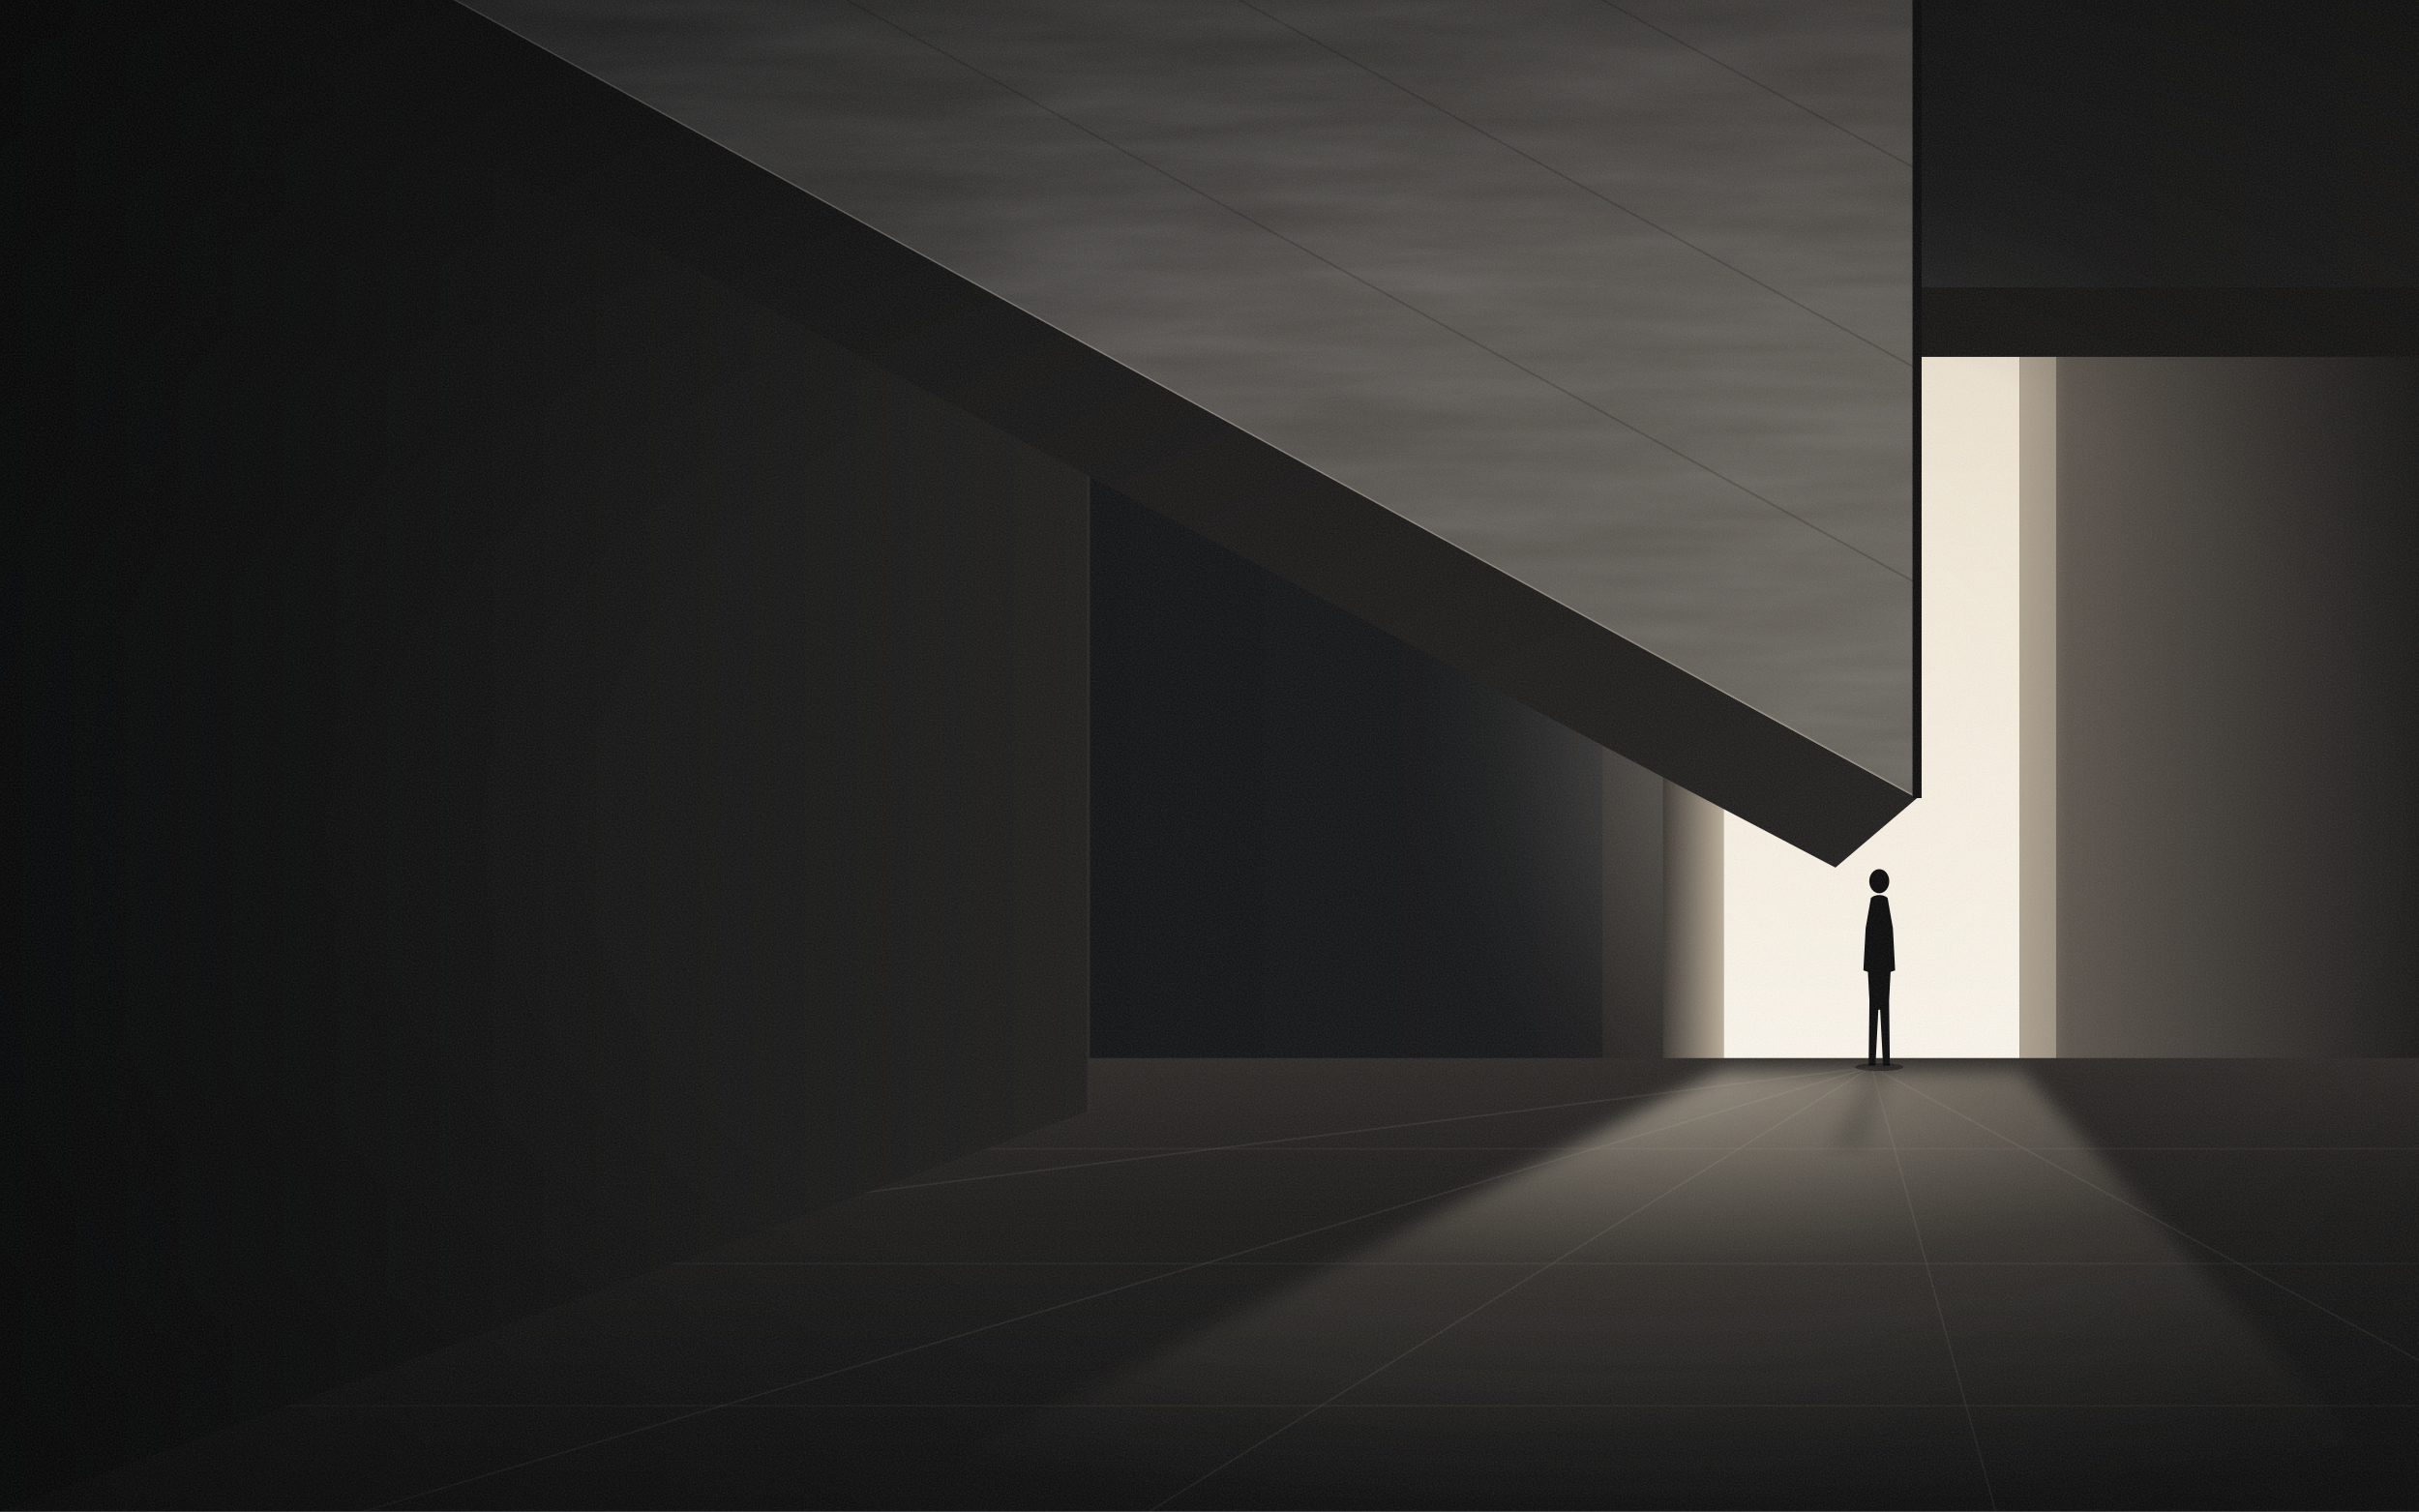
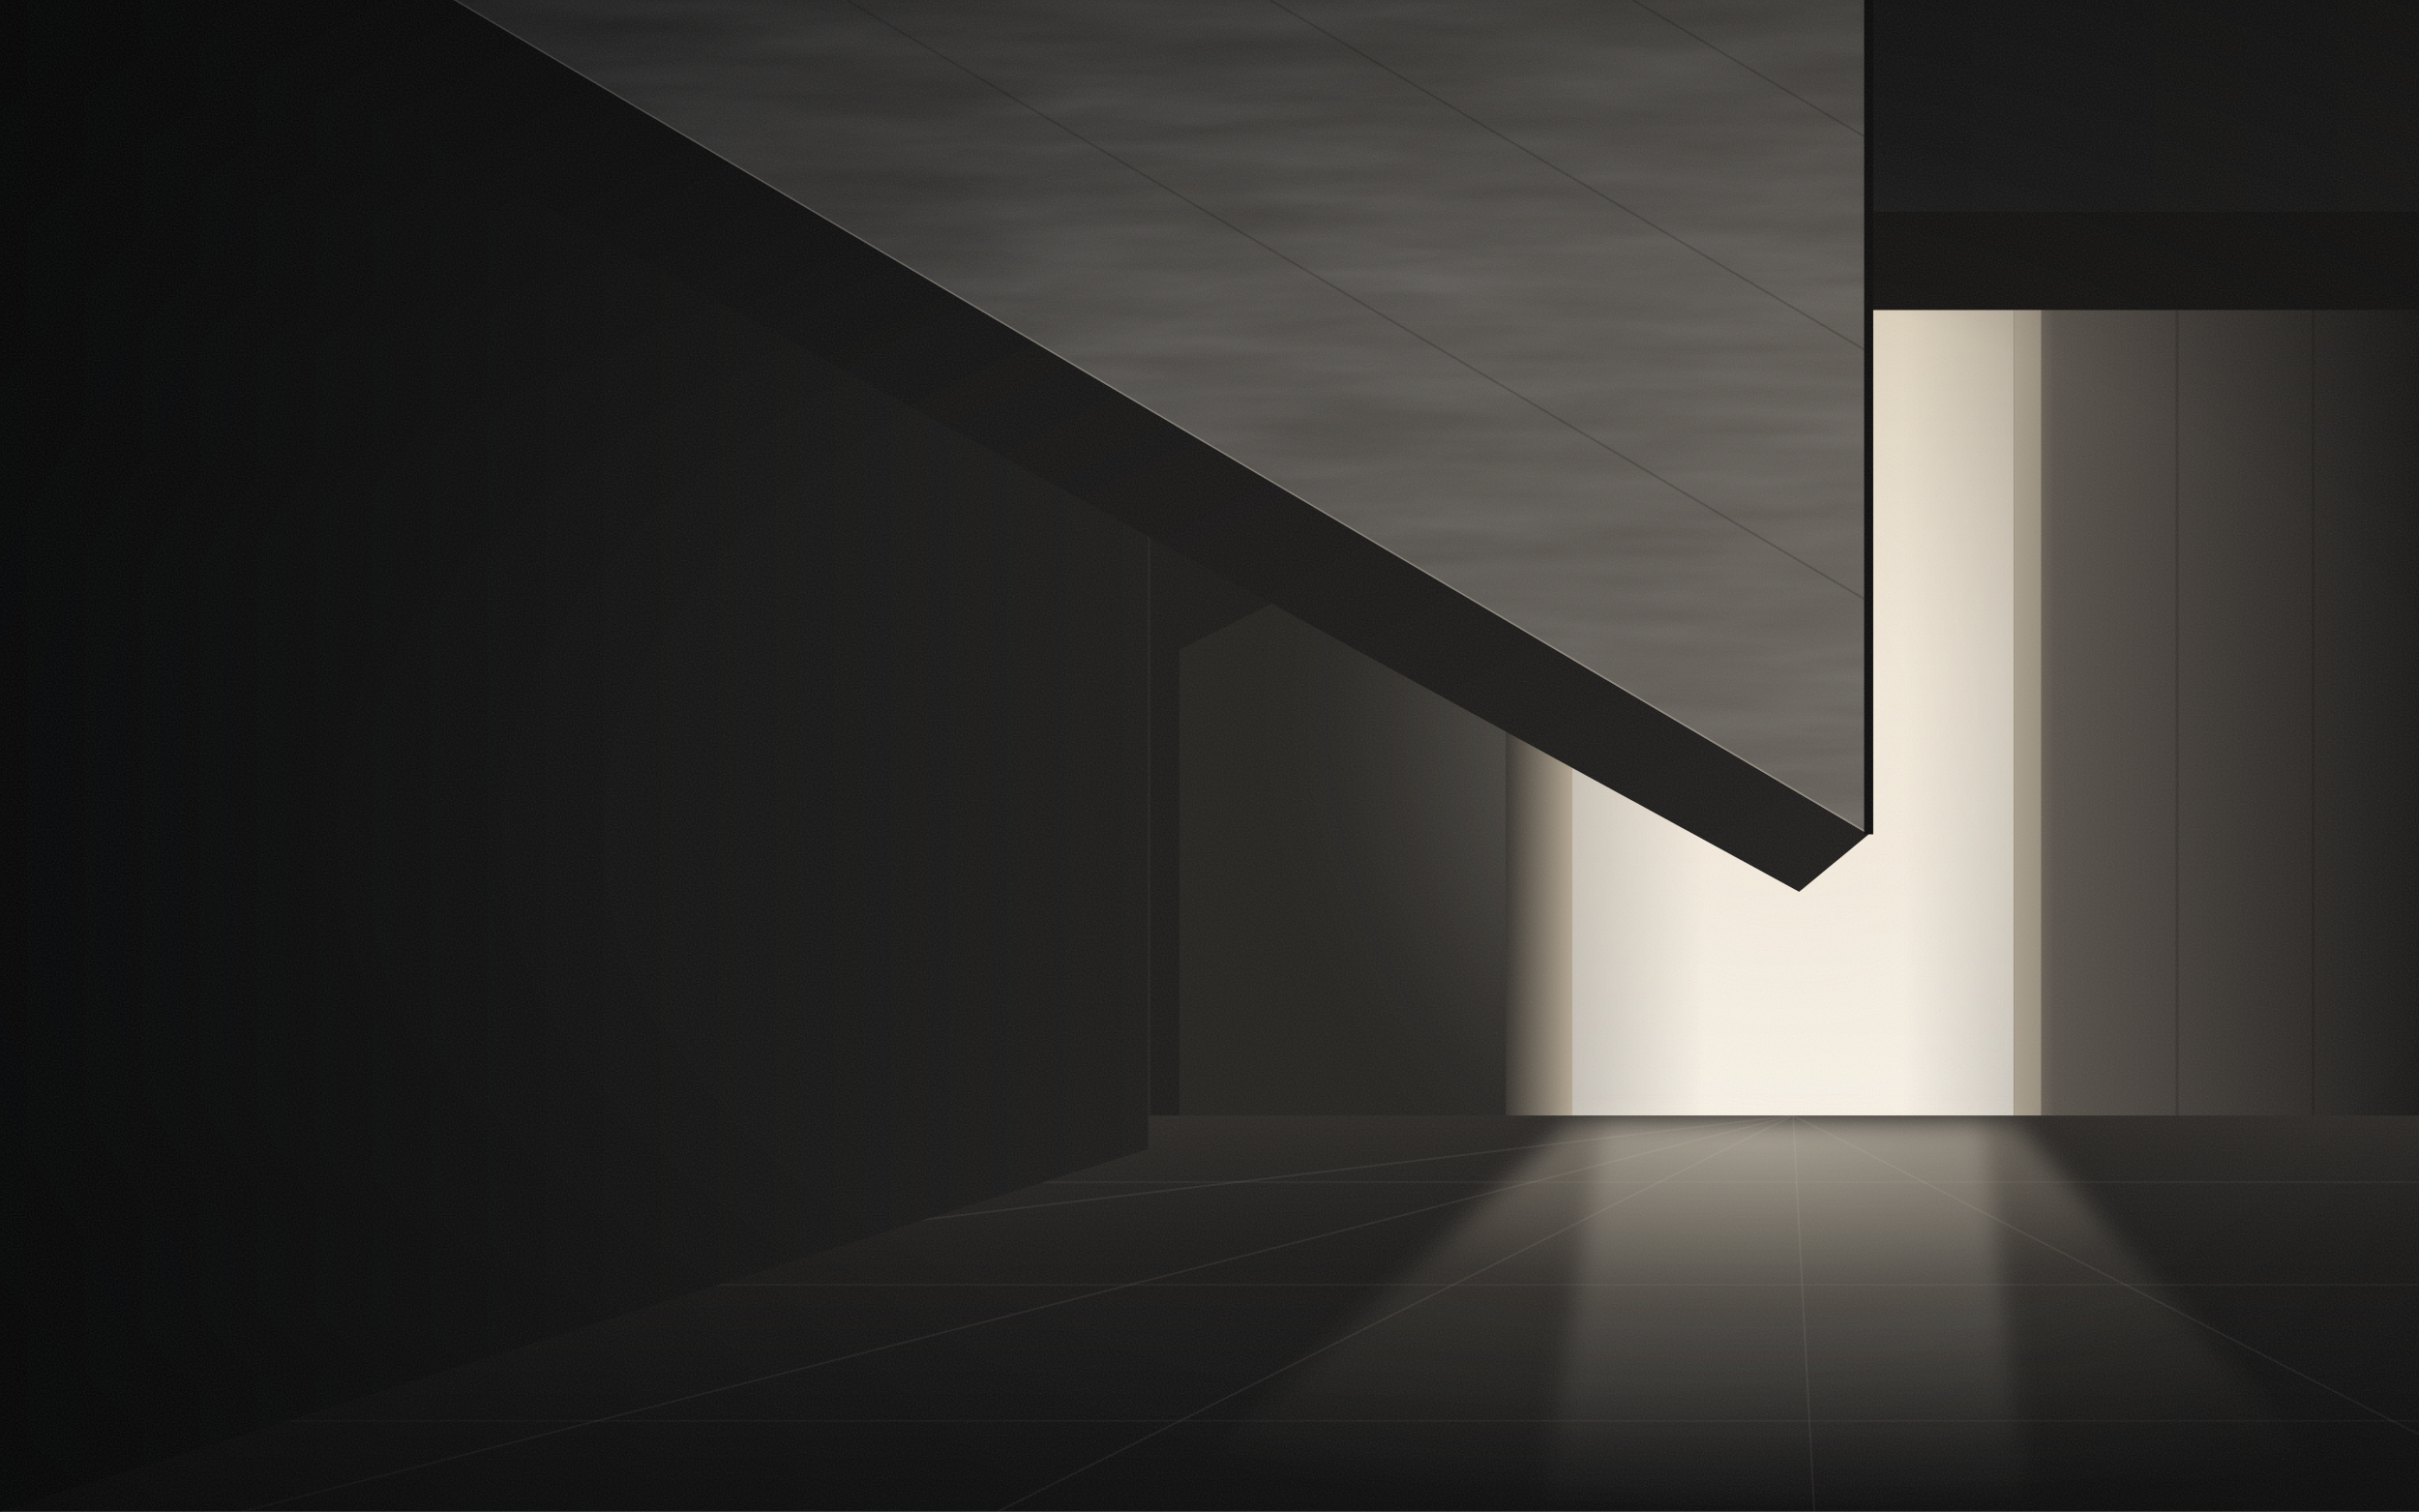
<svg xmlns="http://www.w3.org/2000/svg" viewBox="0 0 1600 1000" preserveAspectRatio="xMidYMid slice">
  <defs>
    <linearGradient id="bg" x1="0" y1="0" x2="1" y2="0">
      <stop offset="0" stop-color="#08090B" />
      <stop offset=".55" stop-color="#121315" />
      <stop offset="1" stop-color="#1A1918" />
    </linearGradient>
    <linearGradient id="beam" x1="0" y1="0" x2="1" y2=".6">
-       <stop offset="0" stop-color="#2B2B2C" />
-       <stop offset=".55" stop-color="#46433F" />
-       <stop offset="1" stop-color="#5E5952" />
+       <stop offset="0" stop-color="#2A2A2B" />
+       <stop offset=".55" stop-color="#44413D" />
+       <stop offset="1" stop-color="#5C5750" />
    </linearGradient>
    <linearGradient id="under" x1="0" y1="0" x2="1" y2="1">
-       <stop offset="0" stop-color="#0C0C0D" />
-       <stop offset="1" stop-color="#211F1D" />
+       <stop offset="0" stop-color="#0B0B0C" />
+       <stop offset="1" stop-color="#201E1C" />
    </linearGradient>
    <linearGradient id="door" x1="0" y1="0" x2="0" y2="1">
-       <stop offset="0" stop-color="#E9DECB" />
-       <stop offset=".6" stop-color="#F6EFE3" />
-       <stop offset="1" stop-color="#FBF6EE" />
+       <stop offset="0" stop-color="#D9CDB8" />
+       <stop offset=".45" stop-color="#EEE5D6" />
+       <stop offset="1" stop-color="#F8F2E8" />
+     </linearGradient>
+     <linearGradient id="doorSide" x1="0" y1="0" x2="1" y2="0">
+       <stop offset="0" stop-color="#000" stop-opacity=".22" />
+       <stop offset=".3" stop-color="#000" stop-opacity="0" />
+       <stop offset=".75" stop-color="#000" stop-opacity="0" />
+       <stop offset="1" stop-color="#000" stop-opacity=".18" />
    </linearGradient>
    <linearGradient id="pillar" x1="0" y1="0" x2="1" y2="0">
      <stop offset="0" stop-color="#8A7F70" />
-       <stop offset=".12" stop-color="#5A534B" />
-       <stop offset=".7" stop-color="#2E2B28" />
-       <stop offset="1" stop-color="#1A1918" />
+       <stop offset=".1" stop-color="#57514A" />
+       <stop offset=".7" stop-color="#2D2A27" />
+       <stop offset="1" stop-color="#191817" />
    </linearGradient>
    <linearGradient id="jamb" x1="0" y1="0" x2="1" y2="0">
-       <stop offset="0" stop-color="#3A3530" />
-       <stop offset="1" stop-color="#B9AC98" />
+       <stop offset="0" stop-color="#36322D" />
+       <stop offset="1" stop-color="#B4A792" />
    </linearGradient>
    <linearGradient id="leftwall" x1="0" y1="0" x2="1" y2="0">
      <stop offset="0" stop-color="#060708" />
-       <stop offset="1" stop-color="#1D1C1B" />
+       <stop offset="1" stop-color="#1C1B1A" />
    </linearGradient>
    <linearGradient id="floor" x1="0" y1="0" x2="0" y2="1">
-       <stop offset="0" stop-color="#2A2724" />
+       <stop offset="0" stop-color="#2B2825" />
      <stop offset=".35" stop-color="#1A1918" />
-       <stop offset="1" stop-color="#0E0E0F" />
+       <stop offset="1" stop-color="#0D0D0E" />
    </linearGradient>
    <radialGradient id="spill" cx=".5" cy="0" r="1">
-       <stop offset="0" stop-color="#F3E7D2" stop-opacity=".55" />
-       <stop offset=".45" stop-color="#C9B89E" stop-opacity=".14" />
+       <stop offset="0" stop-color="#F3E7D2" stop-opacity=".5" />
+       <stop offset=".45" stop-color="#C9B89E" stop-opacity=".13" />
      <stop offset="1" stop-color="#C9B89E" stop-opacity="0" />
    </radialGradient>
    <radialGradient id="glow" cx=".5" cy=".5" r=".5">
-       <stop offset="0" stop-color="#F7EEDD" stop-opacity=".5" />
+       <stop offset="0" stop-color="#F7EEDD" stop-opacity=".45" />
      <stop offset="1" stop-color="#F7EEDD" stop-opacity="0" />
    </radialGradient>
-     <radialGradient id="vignette" cx=".62" cy=".55" r=".8">
+     <radialGradient id="vignette" cx=".64" cy=".55" r=".82">
      <stop offset=".45" stop-color="#000" stop-opacity="0" />
-       <stop offset="1" stop-color="#000" stop-opacity=".7" />
+       <stop offset="1" stop-color="#000" stop-opacity=".68" />
    </radialGradient>
    <filter id="grain" x="0" y="0" width="100%" height="100%">
-       <feTurbulence type="fractalNoise" baseFrequency=".9" numOctaves="2" seed="7" result="n" />
+       <feTurbulence type="fractalNoise" baseFrequency=".9" numOctaves="2" seed="7" />
      <feColorMatrix type="saturate" values="0" />
      <feComponentTransfer>
-         <feFuncA type="table" tableValues="0 .22" />
+         <feFuncA type="table" tableValues="0 .2" />
      </feComponentTransfer>
    </filter>
    <filter id="concrete" x="0" y="0" width="100%" height="100%">
      <feTurbulence type="fractalNoise" baseFrequency=".006 .045" numOctaves="3" seed="3" />
      <feColorMatrix type="saturate" values="0" />
      <feComponentTransfer>
        <feFuncA type="table" tableValues="0 .2" />
      </feComponentTransfer>
    </filter>
    <filter id="blur40">
      <feGaussianBlur stdDeviation="40" />
    </filter>
-     <filter id="blur6">
-       <feGaussianBlur stdDeviation="6" />
+     <filter id="blur8">
+       <feGaussianBlur stdDeviation="8" />
    </filter>
    <clipPath id="beamClip">
-       <path d="M300 0H1268V528Z" />
+       <path d="M300 0H1236V552Z" />
    </clipPath>
+     <linearGradient id="refl" x1="0" y1="0" x2="0" y2="1">
+       <stop offset="0" stop-color="#F3E9D8" stop-opacity=".55" />
+       <stop offset="1" stop-color="#F3E9D8" stop-opacity="0" />
+     </linearGradient>
  </defs>
  <rect width="1600" height="1000" fill="url(#bg)" />
-   <rect x="1060" y="190" width="540" height="520" fill="#1E1C1A" />
-   <rect x="1140" y="236" width="196" height="474" fill="url(#door)" />
-   <ellipse cx="1238" cy="470" rx="260" ry="320" fill="url(#glow)" filter="url(#blur40)" />
-   <path d="M1100 236H1140V710H1100Z" fill="url(#jamb)" />
-   <path d="M1336 236H1600V720H1336Z" fill="url(#pillar)" />
-   <path d="M1336 236H1360V716H1336Z" fill="#C8BBA6" opacity=".55" />
-   <rect x="1060" y="190" width="540" height="46" fill="#151413" />
-   <path d="M0 700H1600V1000H0Z" fill="url(#floor)" />
-   <path d="M1140 708H1336L1600 1000H560Z" fill="url(#spill)" filter="url(#blur6)" />
+   <rect x="760" y="140" width="840" height="610" fill="#1C1A18" />
+   <path d="M780 430L1040 300V742H780Z" fill="#24221F" />
+   <rect x="1040" y="205" width="292" height="535" fill="url(#door)" />
+   <rect x="1040" y="205" width="292" height="535" fill="url(#doorSide)" />
+   <ellipse cx="1186" cy="470" rx="300" ry="340" fill="url(#glow)" filter="url(#blur40)" />
+   <path d="M996 205H1040V742H996Z" fill="url(#jamb)" />
+   <path d="M1332 205H1600V748H1332Z" fill="url(#pillar)" />
+   <path d="M1332 205H1350V746H1332Z" fill="#C8BBA6" opacity=".5" />
+   <g stroke="#000" stroke-opacity=".16" stroke-width="2">
+     <path d="M1440 205V748M1530 205V748" />
+   </g>
+   <rect x="1000" y="140" width="600" height="65" fill="#131211" />
+   <path d="M0 738H1600V1000H0Z" fill="url(#floor)" />
+   <path d="M1040 742H1332L1560 1000H760Z" fill="url(#spill)" filter="url(#blur8)" />
+   <path d="M1060 742H1312L1340 1000H1020Z" fill="url(#refl)" opacity=".5" filter="url(#blur8)" />
  <g stroke="#F4EBDD" stroke-opacity=".07" stroke-width="1.2" fill="none">
-     <path d="M1238 706L240 1000M1238 706L760 1000M1238 706L1320 1000M1238 706L1600 900M1238 706L0 860" />
-     <path d="M0 760H1600M0 836H1600M0 930H1600" stroke-opacity=".045" />
+     <path d="M1186 738L160 1000M1186 738L660 1000M1186 738L1200 1000M1186 738L1700 1000M1186 738L0 880" />
+     <path d="M0 782H1600M0 850H1600M0 940H1600" stroke-opacity=".045" />
  </g>
-   <path d="M0 0H300L720 230V735L0 1000Z" fill="url(#leftwall)" />
-   <path d="M720 230V735" stroke="#2C2A28" stroke-opacity=".6" stroke-width="2" />
-   <path d="M120 0H300L1268 528L1214 574Z" fill="url(#under)" />
-   <path d="M300 0H1268V528Z" fill="url(#beam)" />
+   <path d="M0 0H300L760 300V760L0 1000Z" fill="url(#leftwall)" />
+   <path d="M760 300V760" stroke="#2C2A28" stroke-opacity=".5" stroke-width="2" />
+   <path d="M110 0H300L1236 552L1190 590Z" fill="url(#under)" />
+   <path d="M300 0H1236V552Z" fill="url(#beam)" />
  <g clip-path="url(#beamClip)">
    <rect width="1600" height="1000" filter="url(#concrete)" />
    <g stroke="#000" stroke-opacity=".18" stroke-width="1.4">
-       <path d="M560 0L1268 386M820 0L1268 244M1060 0L1268 112" />
+       <path d="M560 0L1236 398M840 0L1236 233M1080 0L1236 92" />
    </g>
-     <path d="M300 0L1268 528" stroke="#D9CDB9" stroke-opacity=".35" stroke-width="2" />
+     <path d="M300 0L1236 552" stroke="#D9CDB9" stroke-opacity=".35" stroke-width="2" />
  </g>
-   <path d="M1268 0V528" stroke="#0C0C0D" stroke-width="6" />
-   <g fill="#0A0A0B">
-     <ellipse cx="1243" cy="583" rx="6.6" ry="8" />
-     <path d="M1237.5 594C1240.5 591.5 1245.5 591.5 1248.5 594L1252 614L1253.5 642L1250.5 643L1249.5 662L1250 705H1245.5L1243.6 668H1242.4L1240.5 705H1236L1236.5 662L1235.5 643L1232.5 642L1234 614Z" />
-   </g>
-   <ellipse cx="1243" cy="706" rx="16" ry="2.6" fill="#000" opacity=".45" />
-   <path d="M1236 708L1250 708L1234 760L1210 760Z" fill="#000" opacity=".18" filter="url(#blur6)" />
+   <path d="M1236 0V552" stroke="#0C0C0D" stroke-width="6" />
  <rect width="1600" height="1000" fill="url(#vignette)" />
-   <rect width="1600" height="1000" filter="url(#grain)" opacity=".55" />
+   <rect width="1600" height="1000" filter="url(#grain)" opacity=".5" />
</svg>
